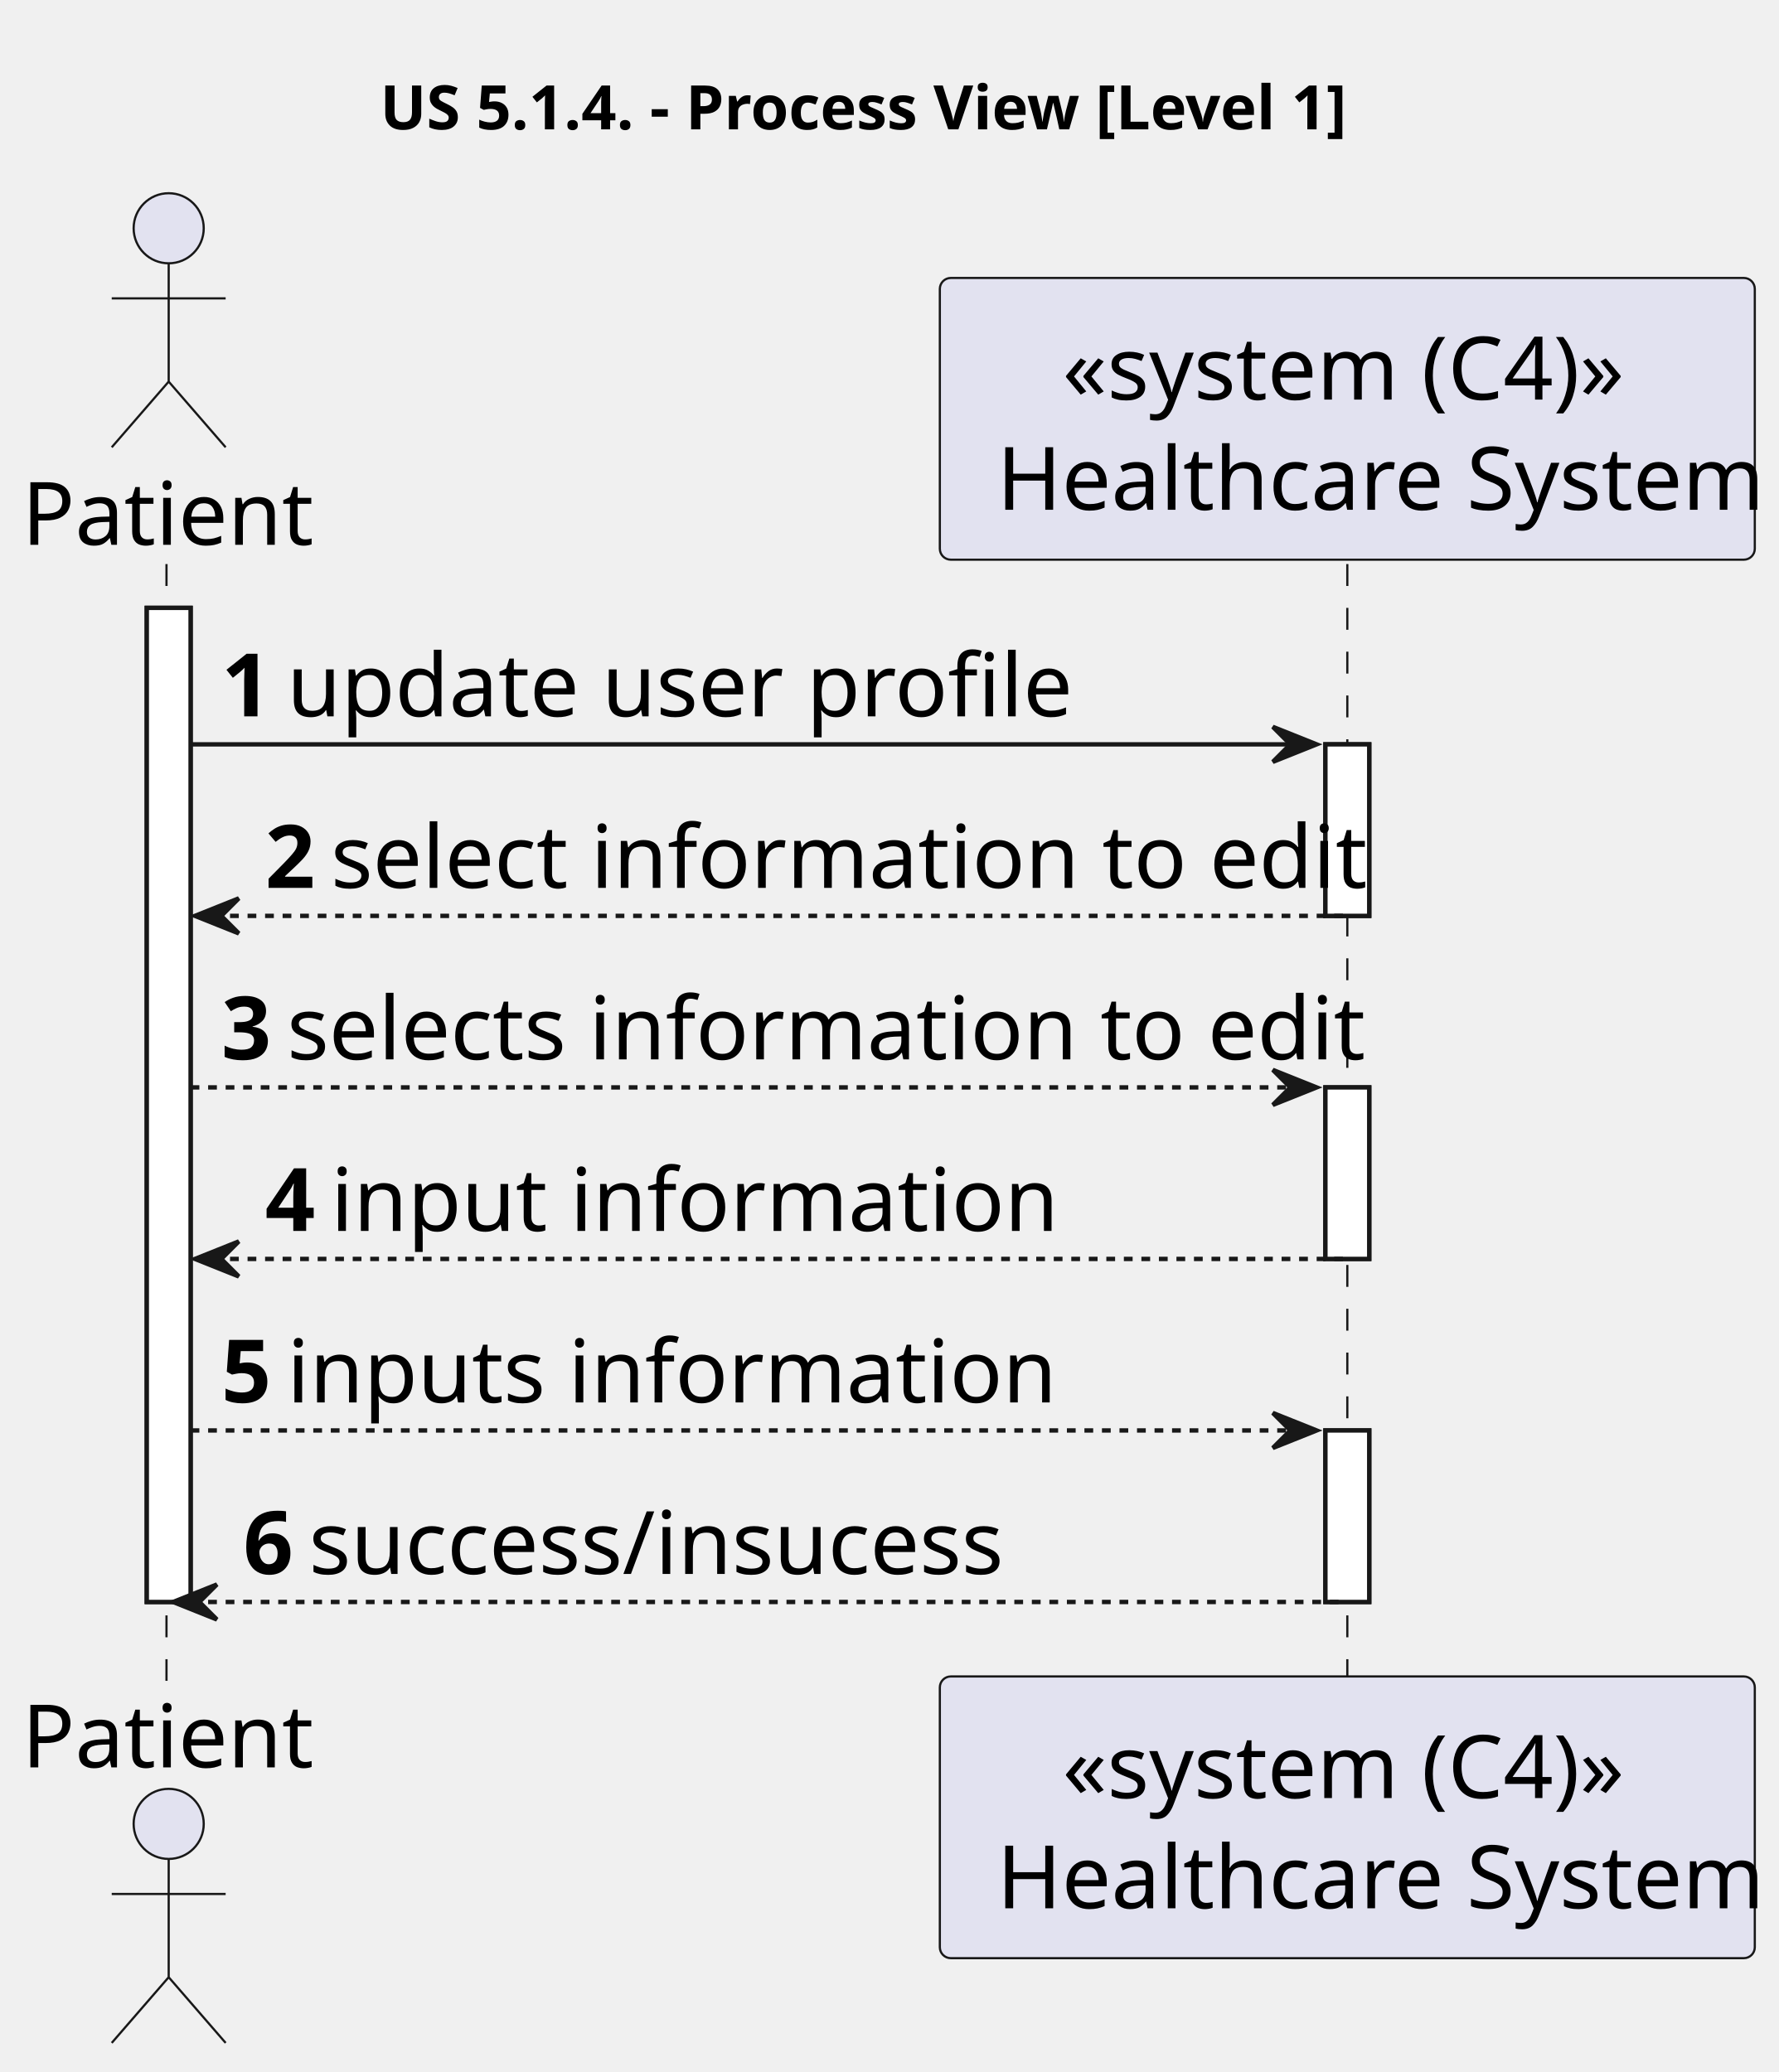
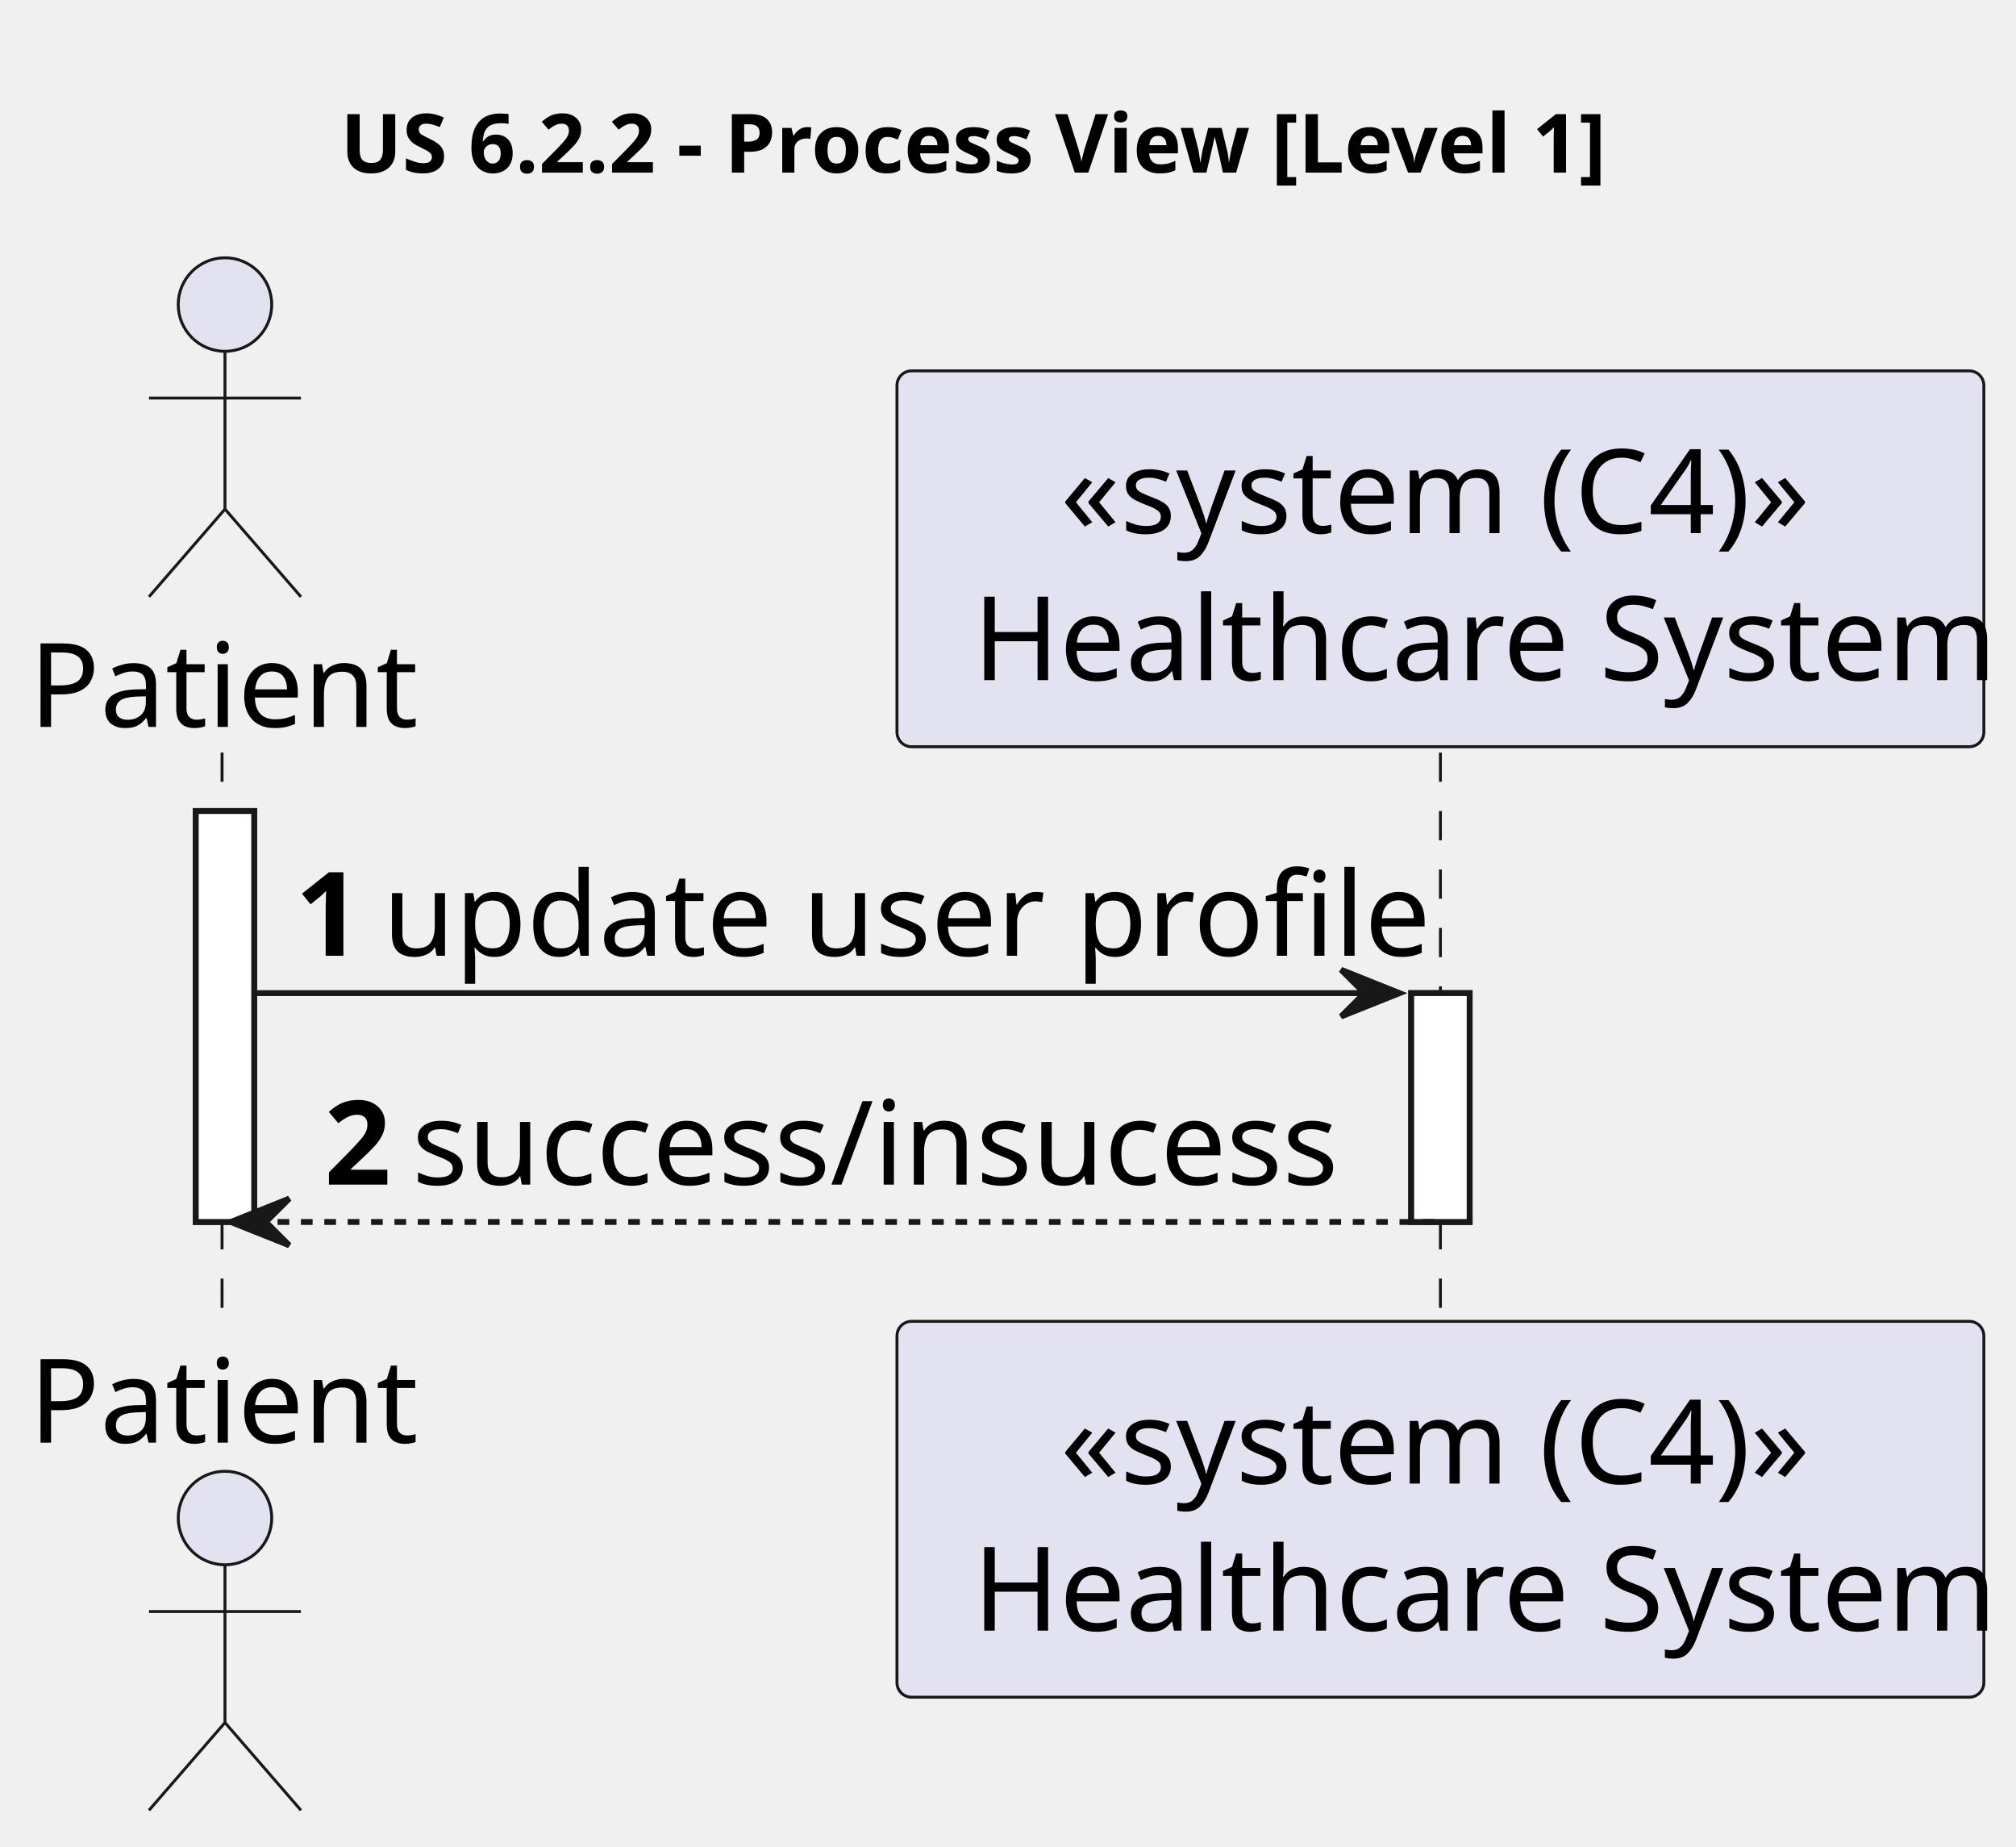
- <svg xmlns="http://www.w3.org/2000/svg" contentStyleType="text/css" height="473px" preserveAspectRatio="none" style="width:406px;height:473px;background:#FFFFFF;" version="1.1" viewBox="0 0 406 473" width="406px" zoomAndPan="magnify">
+ <svg xmlns="http://www.w3.org/2000/svg" contentStyleType="text/css" height="316px" preserveAspectRatio="none" style="width:345px;height:316px;background:#FFFFFF;" version="1.1" viewBox="0 0 345 316" width="345px" zoomAndPan="magnify">
  <defs />
  <g>
-     <text fill="#000000" font-family="sans-serif" font-size="14" font-weight="bold" lengthAdjust="spacing" textLength="231" x="86.75" y="29.533">US 5.1.4. - Process View [Level 1]</text>
-     <rect fill="#FFFFFF" height="226.938" style="stroke:#181818;stroke-width:1.0;" width="10" x="33.5" y="138.766" />
-     <rect fill="#FFFFFF" height="39.156" style="stroke:#181818;stroke-width:1.0;" width="10" x="302.5" y="169.922" />
-     <rect fill="#FFFFFF" height="39.156" style="stroke:#181818;stroke-width:1.0;" width="10" x="302.5" y="248.234" />
-     <rect fill="#FFFFFF" height="39.156" style="stroke:#181818;stroke-width:1.0;" width="10" x="302.5" y="326.547" />
-     <line style="stroke:#181818;stroke-width:0.5;stroke-dasharray:5.0,5.0;" x1="38" x2="38" y1="128.766" y2="383.703" />
-     <line style="stroke:#181818;stroke-width:0.5;stroke-dasharray:5.0,5.0;" x1="307.5" x2="307.5" y1="128.766" y2="383.703" />
+     <text fill="#000000" font-family="sans-serif" font-size="14" font-weight="bold" lengthAdjust="spacing" textLength="227" x="58.25" y="29.533">US 6.2.2 - Process View [Level 1]</text>
+     <rect fill="#FFFFFF" height="70.312" style="stroke:#181818;stroke-width:1.0;" width="10" x="33.5" y="138.766" />
+     <rect fill="#FFFFFF" height="39.156" style="stroke:#181818;stroke-width:1.0;" width="10" x="241.5" y="169.922" />
+     <line style="stroke:#181818;stroke-width:0.5;stroke-dasharray:5.0,5.0;" x1="38" x2="38" y1="128.766" y2="227.078" />
+     <line style="stroke:#181818;stroke-width:0.5;stroke-dasharray:5.0,5.0;" x1="246.5" x2="246.5" y1="128.766" y2="227.078" />
    <text fill="#000000" font-family="sans-serif" font-size="20" lengthAdjust="spacing" textLength="61" x="5" y="124.371">Patient</text>
    <ellipse cx="38.5" cy="52.109" fill="#E2E2F0" rx="8" ry="8" style="stroke:#181818;stroke-width:0.5;" />
    <path d="M38.5,60.109 L38.5,87.109 M25.5,68.109 L51.5,68.109 M38.5,87.109 L25.5,102.109 M38.5,87.109 L51.5,102.109 " fill="none" style="stroke:#181818;stroke-width:0.5;" />
-     <text fill="#000000" font-family="sans-serif" font-size="20" lengthAdjust="spacing" textLength="61" x="5" y="403.465">Patient</text>
-     <ellipse cx="38.5" cy="416.359" fill="#E2E2F0" rx="8" ry="8" style="stroke:#181818;stroke-width:0.5;" />
-     <path d="M38.5,424.359 L38.5,451.359 M25.5,432.359 L51.5,432.359 M38.5,451.359 L25.5,466.359 M38.5,451.359 L51.5,466.359 " fill="none" style="stroke:#181818;stroke-width:0.5;" />
-     <rect fill="#E2E2F0" height="64.312" rx="2.5" ry="2.5" style="stroke:#181818;stroke-width:0.5;" width="186" x="214.5" y="63.453" />
-     <text fill="#000000" font-family="sans-serif" font-size="20" lengthAdjust="spacing" textLength="130" x="242.5" y="91.215">«system (C4)»</text>
-     <text fill="#000000" font-family="sans-serif" font-size="20" lengthAdjust="spacing" textLength="166" x="227.5" y="116.371">Healthcare System</text>
-     <rect fill="#E2E2F0" height="64.312" rx="2.5" ry="2.5" style="stroke:#181818;stroke-width:0.5;" width="186" x="214.5" y="382.703" />
-     <text fill="#000000" font-family="sans-serif" font-size="20" lengthAdjust="spacing" textLength="130" x="242.5" y="410.465">«system (C4)»</text>
-     <text fill="#000000" font-family="sans-serif" font-size="20" lengthAdjust="spacing" textLength="166" x="227.5" y="435.621">Healthcare System</text>
-     <rect fill="#FFFFFF" height="226.938" style="stroke:#181818;stroke-width:1.0;" width="10" x="33.5" y="138.766" />
-     <rect fill="#FFFFFF" height="39.156" style="stroke:#181818;stroke-width:1.0;" width="10" x="302.5" y="169.922" />
-     <rect fill="#FFFFFF" height="39.156" style="stroke:#181818;stroke-width:1.0;" width="10" x="302.5" y="248.234" />
-     <rect fill="#FFFFFF" height="39.156" style="stroke:#181818;stroke-width:1.0;" width="10" x="302.5" y="326.547" />
-     <polygon fill="#181818" points="290.5,165.922,300.5,169.922,290.5,173.922,294.5,169.922" style="stroke:#181818;stroke-width:1.0;" />
-     <line style="stroke:#181818;stroke-width:1.0;" x1="43.5" x2="296.5" y1="169.922" y2="169.922" />
+     <text fill="#000000" font-family="sans-serif" font-size="20" lengthAdjust="spacing" textLength="61" x="5" y="246.84">Patient</text>
+     <ellipse cx="38.5" cy="259.734" fill="#E2E2F0" rx="8" ry="8" style="stroke:#181818;stroke-width:0.5;" />
+     <path d="M38.5,267.734 L38.5,294.734 M25.5,275.734 L51.5,275.734 M38.5,294.734 L25.5,309.734 M38.5,294.734 L51.5,309.734 " fill="none" style="stroke:#181818;stroke-width:0.5;" />
+     <rect fill="#E2E2F0" height="64.312" rx="2.5" ry="2.5" style="stroke:#181818;stroke-width:0.5;" width="186" x="153.5" y="63.453" />
+     <text fill="#000000" font-family="sans-serif" font-size="20" lengthAdjust="spacing" textLength="130" x="181.5" y="91.215">«system (C4)»</text>
+     <text fill="#000000" font-family="sans-serif" font-size="20" lengthAdjust="spacing" textLength="166" x="166.5" y="116.371">Healthcare System</text>
+     <rect fill="#E2E2F0" height="64.312" rx="2.5" ry="2.5" style="stroke:#181818;stroke-width:0.5;" width="186" x="153.5" y="226.078" />
+     <text fill="#000000" font-family="sans-serif" font-size="20" lengthAdjust="spacing" textLength="130" x="181.5" y="253.84">«system (C4)»</text>
+     <text fill="#000000" font-family="sans-serif" font-size="20" lengthAdjust="spacing" textLength="166" x="166.5" y="278.996">Healthcare System</text>
+     <rect fill="#FFFFFF" height="70.312" style="stroke:#181818;stroke-width:1.0;" width="10" x="33.5" y="138.766" />
+     <rect fill="#FFFFFF" height="39.156" style="stroke:#181818;stroke-width:1.0;" width="10" x="241.5" y="169.922" />
+     <polygon fill="#181818" points="229.5,165.922,239.5,169.922,229.5,173.922,233.5,169.922" style="stroke:#181818;stroke-width:1.0;" />
+     <line style="stroke:#181818;stroke-width:1.0;" x1="43.5" x2="235.5" y1="169.922" y2="169.922" />
    <text fill="#000000" font-family="sans-serif" font-size="20" font-weight="bold" lengthAdjust="spacing" textLength="11" x="50.5" y="163.527">1</text>
    <text fill="#000000" font-family="sans-serif" font-size="20" lengthAdjust="spacing" textLength="164" x="65.5" y="163.527">update user profile</text>
-     <polygon fill="#181818" points="54.5,205.078,44.5,209.078,54.5,213.078,50.5,209.078" style="stroke:#181818;stroke-width:1.0;" />
-     <line style="stroke:#181818;stroke-width:1.0;stroke-dasharray:2.0,2.0;" x1="48.5" x2="306.5" y1="209.078" y2="209.078" />
-     <text fill="#000000" font-family="sans-serif" font-size="20" font-weight="bold" lengthAdjust="spacing" textLength="11" x="60.5" y="202.684">2</text>
-     <text fill="#000000" font-family="sans-serif" font-size="20" lengthAdjust="spacing" textLength="215" x="75.5" y="202.684">select information to edit</text>
-     <polygon fill="#181818" points="290.5,244.234,300.5,248.234,290.5,252.234,294.5,248.234" style="stroke:#181818;stroke-width:1.0;" />
-     <line style="stroke:#181818;stroke-width:1.0;stroke-dasharray:2.0,2.0;" x1="43.5" x2="296.5" y1="248.234" y2="248.234" />
-     <text fill="#000000" font-family="sans-serif" font-size="20" font-weight="bold" lengthAdjust="spacing" textLength="11" x="50.5" y="241.84">3</text>
-     <text fill="#000000" font-family="sans-serif" font-size="20" lengthAdjust="spacing" textLength="225" x="65.5" y="241.84">selects information to edit</text>
-     <polygon fill="#181818" points="54.5,283.391,44.5,287.391,54.5,291.391,50.5,287.391" style="stroke:#181818;stroke-width:1.0;" />
-     <line style="stroke:#181818;stroke-width:1.0;stroke-dasharray:2.0,2.0;" x1="48.5" x2="306.5" y1="287.391" y2="287.391" />
-     <text fill="#000000" font-family="sans-serif" font-size="20" font-weight="bold" lengthAdjust="spacing" textLength="11" x="60.5" y="280.996">4</text>
-     <text fill="#000000" font-family="sans-serif" font-size="20" lengthAdjust="spacing" textLength="143" x="75.5" y="280.996">input information</text>
-     <polygon fill="#181818" points="290.5,322.547,300.5,326.547,290.5,330.547,294.5,326.547" style="stroke:#181818;stroke-width:1.0;" />
-     <line style="stroke:#181818;stroke-width:1.0;stroke-dasharray:2.0,2.0;" x1="43.5" x2="296.5" y1="326.547" y2="326.547" />
-     <text fill="#000000" font-family="sans-serif" font-size="20" font-weight="bold" lengthAdjust="spacing" textLength="11" x="50.5" y="320.152">5</text>
-     <text fill="#000000" font-family="sans-serif" font-size="20" lengthAdjust="spacing" textLength="153" x="65.5" y="320.152">inputs information</text>
-     <polygon fill="#181818" points="49.5,361.703,39.5,365.703,49.5,369.703,45.5,365.703" style="stroke:#181818;stroke-width:1.0;" />
-     <line style="stroke:#181818;stroke-width:1.0;stroke-dasharray:2.0,2.0;" x1="43.5" x2="306.5" y1="365.703" y2="365.703" />
-     <text fill="#000000" font-family="sans-serif" font-size="20" font-weight="bold" lengthAdjust="spacing" textLength="11" x="55.5" y="359.309">6</text>
-     <text fill="#000000" font-family="sans-serif" font-size="20" lengthAdjust="spacing" textLength="152" x="70.5" y="359.309">success/insucess</text>
+     <polygon fill="#181818" points="49.5,205.078,39.5,209.078,49.5,213.078,45.5,209.078" style="stroke:#181818;stroke-width:1.0;" />
+     <line style="stroke:#181818;stroke-width:1.0;stroke-dasharray:2.0,2.0;" x1="43.5" x2="245.5" y1="209.078" y2="209.078" />
+     <text fill="#000000" font-family="sans-serif" font-size="20" font-weight="bold" lengthAdjust="spacing" textLength="11" x="55.5" y="202.684">2</text>
+     <text fill="#000000" font-family="sans-serif" font-size="20" lengthAdjust="spacing" textLength="152" x="70.5" y="202.684">success/insucess</text>
  </g>
</svg>
